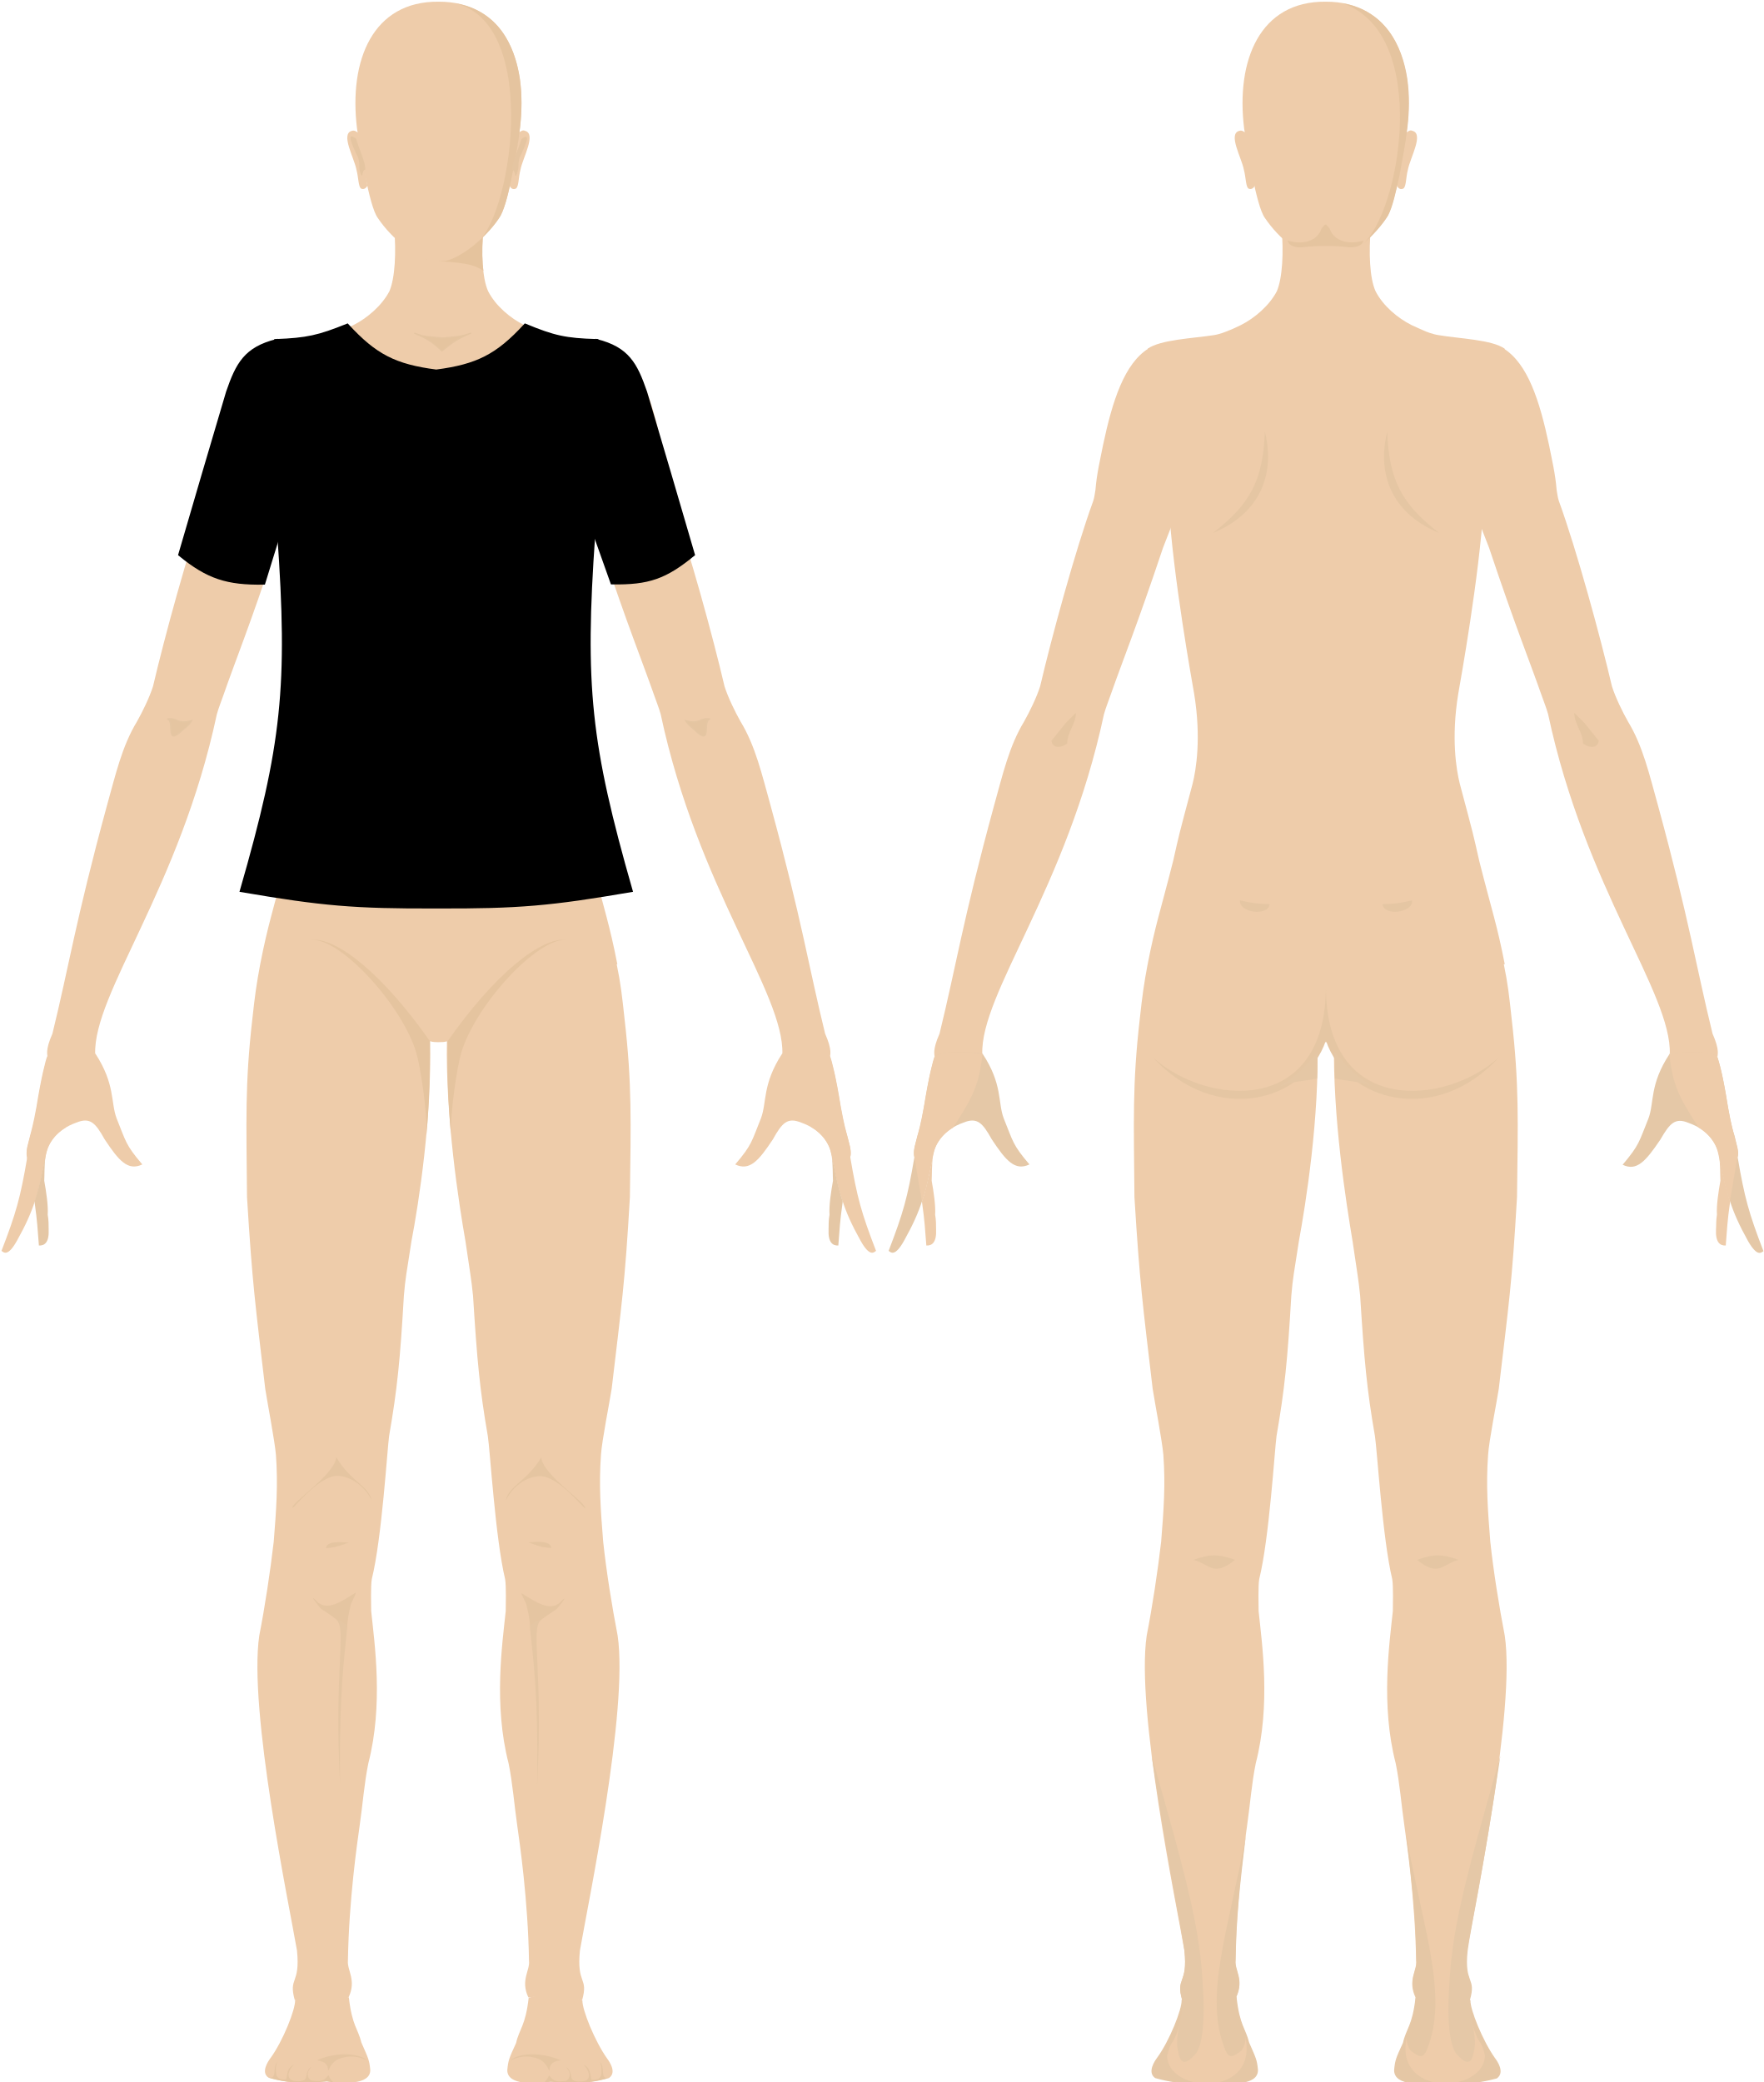
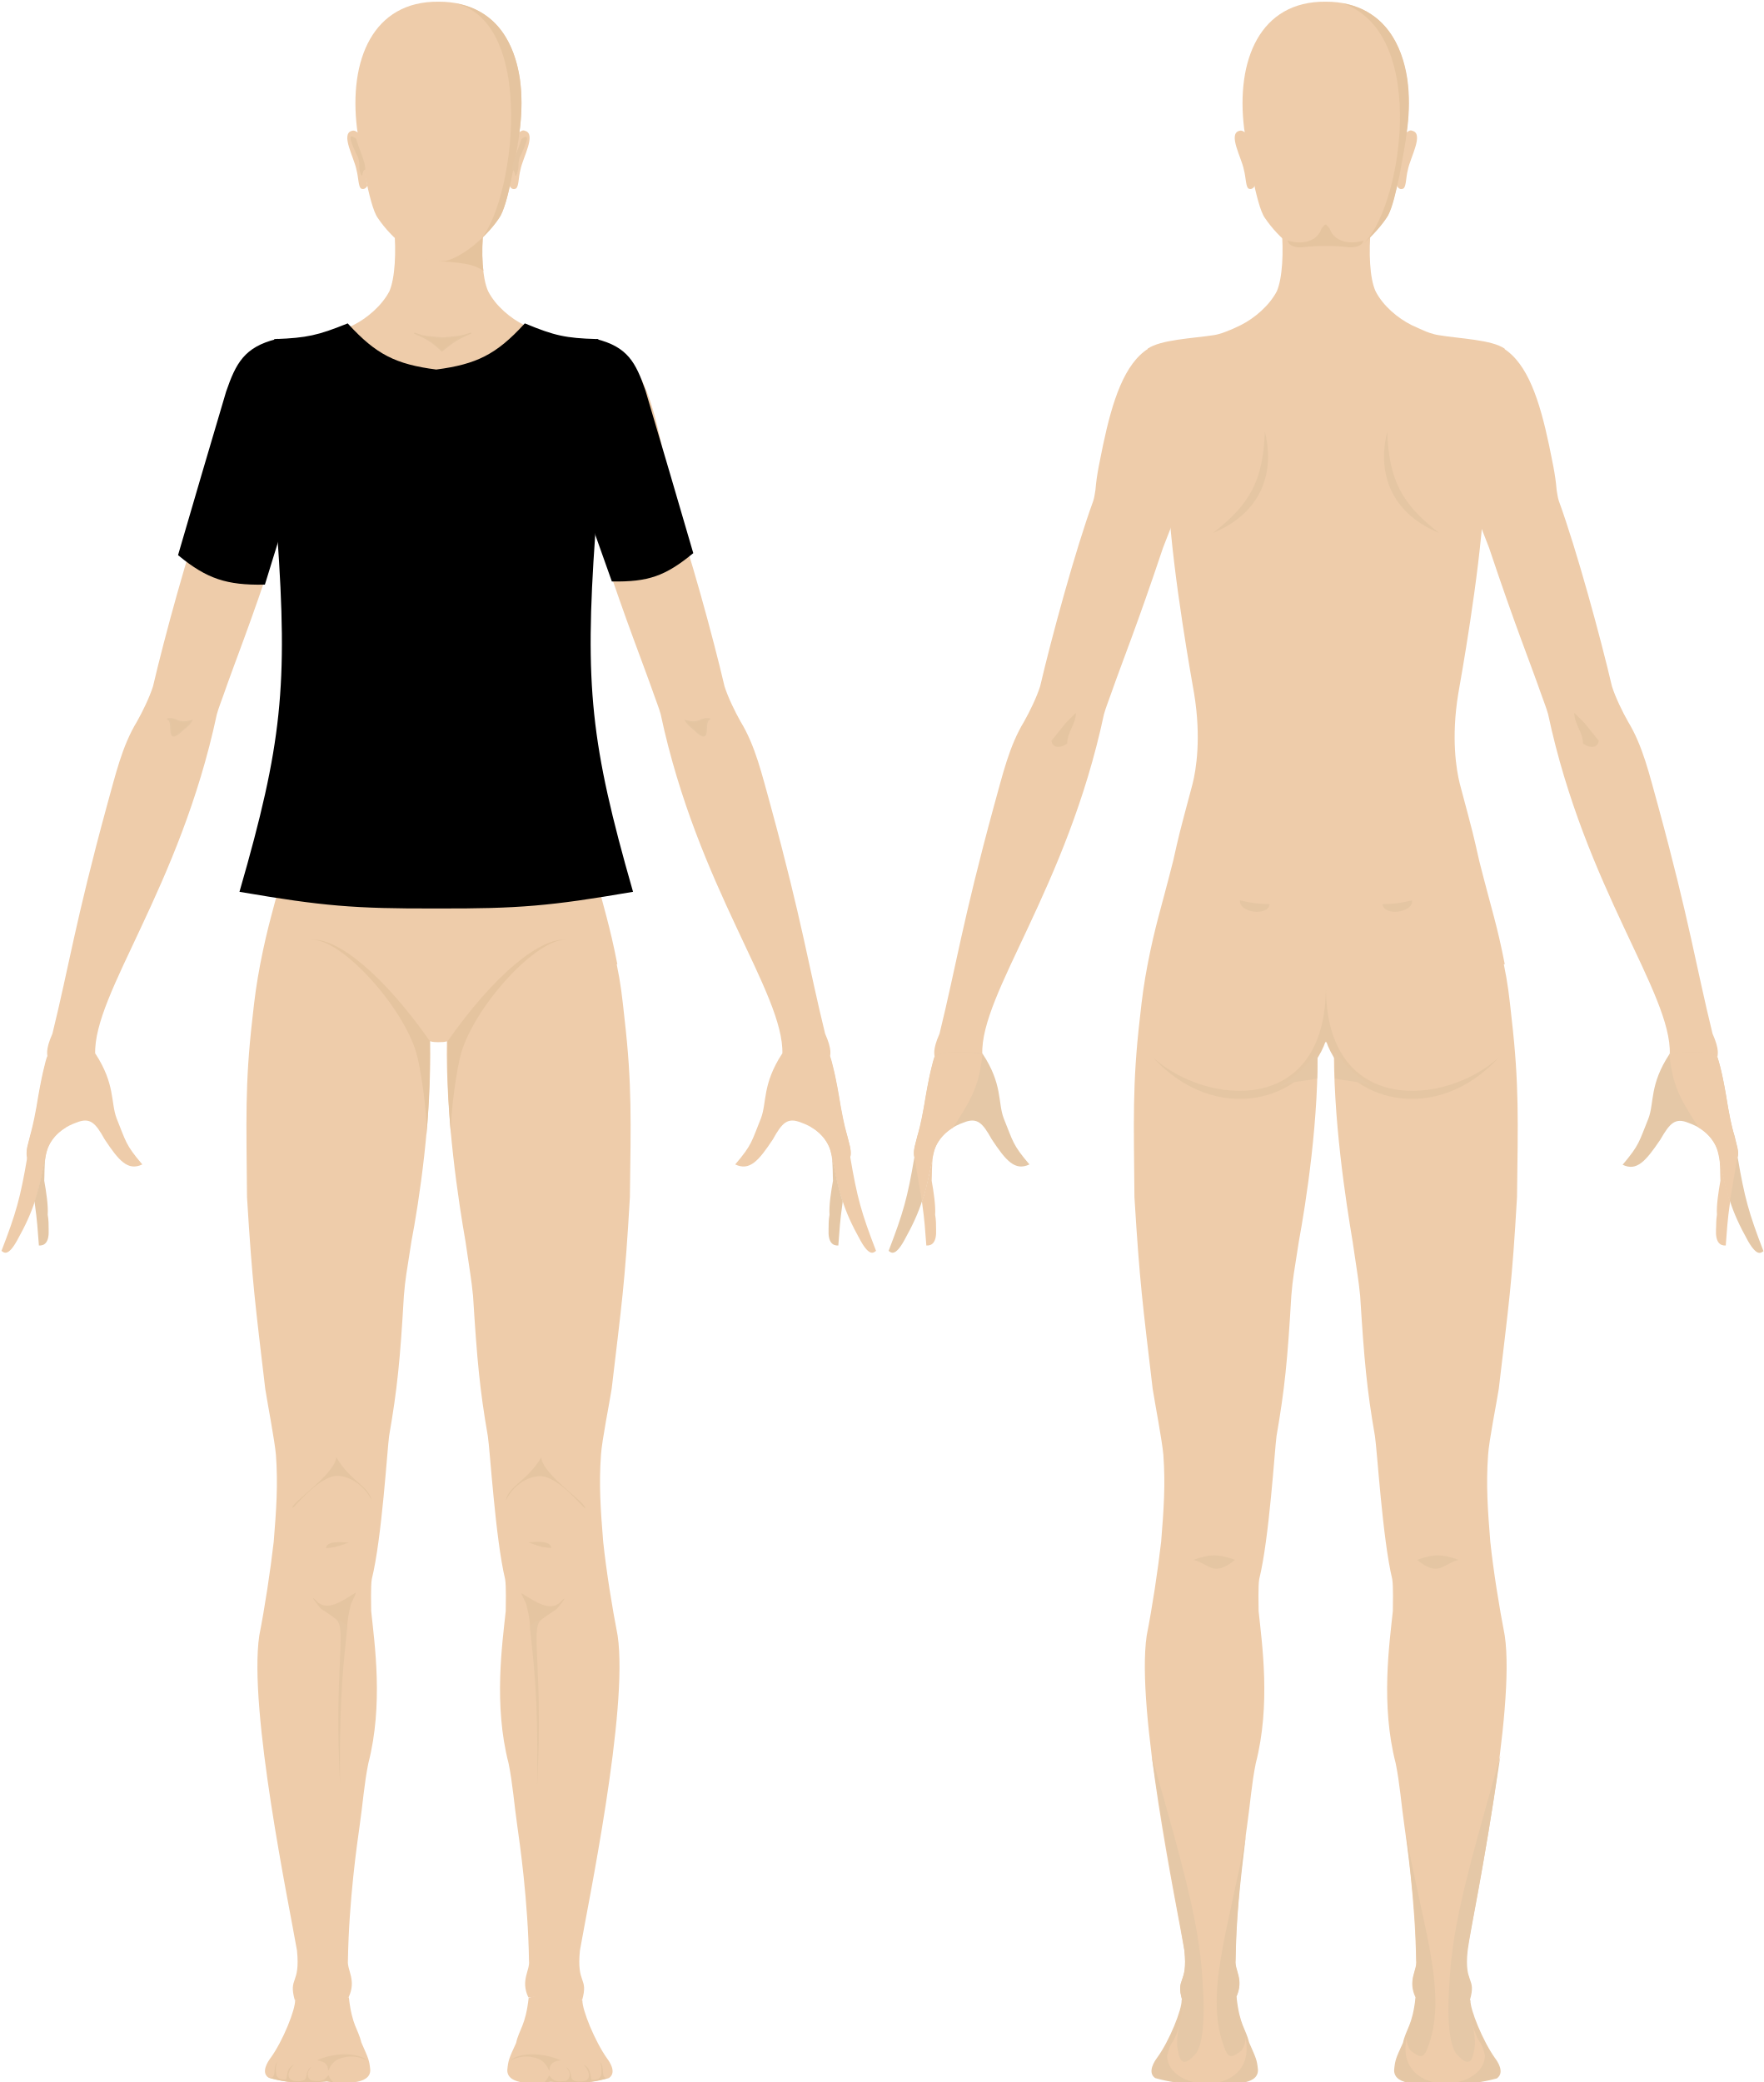
<svg xmlns="http://www.w3.org/2000/svg" version="1.1" x="0px" y="0px" viewBox="0 0 561.1 662.354" xml:space="preserve" id="svg1344" width="561.1" height="662.354">
  <defs id="defs1348">
	
	
	
	

		
		
		
		
	
		
		
		
		
	</defs>
  <style type="text/css" id="style1133">
	.st0{fill:#EECCAA;}
	.st1{fill:#E5C7A5;}
	.st2{fill:#E5C5A1;stroke:#E5C6A3;stroke-width:0.378;}
	.st3{fill:#E5C49F;stroke:#E5C5A1;stroke-width:0.378;}
	.st4{fill:#E5C39D;}
	.st5{fill:#E5C49F;stroke:#E5C5A1;stroke-width:0.378;stroke-opacity:0;}
	.st6{fill:#E5C49F;fill-opacity:0.51;stroke:#E5C5A1;stroke-width:0.378;stroke-opacity:0;}
	.st7{fill:#E5C39D;stroke:#E5C5A1;stroke-width:0.378;stroke-opacity:0;}
	.st8{fill:#EECCAA;stroke:#CC9933;stroke-width:0.378;stroke-opacity:0;}
	.st9{fill:#E5C49F;}
	.st10{fill:#E5C5A1;}
	.st11{fill:#E5C6A3;}
	.st12{fill:#E5C7A5;stroke:#E5C7A5;stroke-width:0.378;}
	.st13{fill:#E5C8A7;}
	.st14{stroke:#000000;stroke-width:0.945;}
</style>
  <g id="maneco" style="display:inline">
    <g id="maneco-frente" transform="translate(8.6)">
      <g id="g1159" transform="translate(-24.82288,0.6424)">
        <path class="st0" d="m 212.2,110.2 c -7.8,21.7 -14.5,37.7 -8.5,50 l 0.2,3.9 3.7,9.5 c 8.5,25.4 12.7,35.5 16.7,46.9 0.6,1.8 1.5,3.9 2.1,6.1 11.8,55.4 39.3,88.7 38.7,108.1 l 15.2,0.8 c -0.1,-0.5 0.8,-1.9 -1.6,-7.3 -5.3,-21.6 -7.3,-35.7 -17.3,-72.4 -2.8,-10 -4.8,-19 -9.6,-26.9 -1.7,-3 -4,-7.7 -5.1,-11.2 -3.6,-15.4 -11.2,-43.4 -16.9,-59 -0.4,-1.2 -0.5,-2.5 -0.7,-3.5 -0.4,-5.1 -1.5,-9.6 -2.4,-14.2 -3,-14.2 -6.8,-26 -14.5,-30.8 z" id="path1135" />
        <path class="st0" d="m 99.3,110.2 c 7.8,21.7 14.5,37.7 8.5,50 l -0.2,3.9 -3.7,9.5 C 95.5,199 91.3,209 87.3,220.5 c -0.6,1.8 -1.5,3.9 -2.1,6.1 C 73.4,282 45.9,315.3 46.5,334.7 l -15.2,0.8 c 0.1,-0.5 -0.8,-1.9 1.6,-7.3 5.3,-21.6 7.3,-35.7 17.3,-72.4 2.8,-10 4.8,-19 9.6,-26.9 1.7,-3 4,-7.7 5.1,-11.2 3.6,-15.4 11.2,-43.4 16.9,-59 0.4,-1.2 0.5,-2.5 0.7,-3.5 0.4,-5.1 1.5,-9.6 2.4,-14.2 2.9,-14.2 6.7,-26 14.4,-30.8 z" id="path1137" />
        <g id="g1145">
          <path class="st0" d="m 31.4,335.5 c -2.7,8.1 -3.3,18.6 -5.5,25.1 -0.8,3.2 -1.5,4.9 -1,6.9 -2.2,12.9 -3.5,17.6 -8.2,29.8 0.7,0.5 2,2 4.9,-3.2 5.7,-10.2 6.8,-15.2 9.3,-27.7 0.7,-3.2 3.1,-7.6 9.6,-9.9 4.4,-1.8 6.1,0.1 9,5.3 4.5,6.8 7.4,10.2 12,8 -5.4,-6.3 -5.2,-7.3 -8.2,-14.7 -1.9,-5.1 -0.4,-10.8 -6.7,-20.5 -2.1,-0.4 -13,-1.3 -15.2,0.9 z" id="path1139" />
          <path class="st0" d="m 46.5,334.7 c -1.2,9.8 -2.9,13.4 -9.4,23.4 -3.7,2.2 -5.2,5.2 -5.7,6.5 -0.2,0.5 -0.5,1.5 -0.7,2.6 -1.2,5.8 -2,10.3 -3.5,14.4 l -2.4,-14.1 c -0.3,-1.3 0,-2.5 0.1,-3.3 1.6,-6.3 1.8,-6.7 2.9,-12.6 1.5,-9.4 2.9,-14.8 3.4,-16.1 2.5,-2.3 14,-1.2 15.3,-0.8 z" id="path1141" />
          <path class="st1" d="m 27.2,381.6 c 1,7.2 0.9,8.1 1.4,14 1.8,0.1 3.3,-1 3.1,-5.1 0,-1.4 0,-3.1 -0.3,-4.7 0.2,-3 -0.5,-7.4 -1.1,-10.8 0.1,-1.8 0,-4.9 0.4,-7.9 -0.7,3.4 -1.8,9.4 -3.5,14.5 z" id="path1143" />
        </g>
        <g id="g1153">
          <path class="st0" d="m 280.2,335.5 c 2.7,8.1 3.3,18.6 5.5,25.1 0.8,3.2 1.5,4.9 1,6.9 2.2,12.9 3.5,17.6 8.2,29.8 -0.7,0.5 -2,2 -4.9,-3.2 -5.7,-10.2 -6.8,-15.2 -9.3,-27.7 -0.7,-3.2 -3.1,-7.6 -9.6,-9.9 -4.4,-1.8 -6.1,0.1 -9,5.3 -4.5,6.8 -7.4,10.2 -12,8 5.4,-6.3 5.2,-7.3 8.2,-14.7 1.9,-5.1 0.4,-10.8 6.7,-20.5 2.1,-0.4 12.9,-1.3 15.2,0.9 z" id="path1147" />
          <path class="st0" d="m 265,334.6 c 1.2,9.8 2.9,13.4 9.4,23.4 3.7,2.2 5.2,5.2 5.7,6.5 0.2,0.5 0.5,1.5 0.7,2.6 1.2,5.8 2,10.3 3.5,14.4 l 2.4,-14.1 c 0.3,-1.3 0,-2.5 -0.1,-3.3 -1.6,-6.3 -1.8,-6.7 -2.9,-12.6 -1.5,-9.4 -2.9,-14.8 -3.4,-16.1 -2.5,-2.2 -13.9,-1.1 -15.3,-0.8 z" id="path1149" />
          <path class="st1" d="m 284.3,381.6 c -1,7.2 -0.9,8.1 -1.4,14 -1.8,0.1 -3.3,-1 -3.1,-5.1 0,-1.4 0,-3.1 0.3,-4.7 -0.2,-3 0.5,-7.4 1.1,-10.8 -0.1,-1.8 0,-4.9 -0.4,-7.9 0.8,3.4 1.8,9.4 3.5,14.5 z" id="path1151" />
        </g>
        <path class="st2" d="m 77.2,228.6 c -4.8,1.4 -4.4,-1.1 -7.8,-0.5 2.6,0.5 -0.9,9 4.8,3.6 1.2,-1.1 1.8,-1.2 3,-3.1 z" id="path1155" />
        <path class="st2" d="m 234.3,228.6 c 4.8,1.4 4.4,-1.1 7.8,-0.5 -2.6,0.5 0.9,9 -4.8,3.6 -1.1,-1.1 -1.7,-1.2 -3,-3.1 z" id="path1157" />
      </g>
      <g id="g1187" transform="translate(-24.82288,0.6424)">
        <path class="st0" d="m 155.8,330.9 c 1,0 1.7,0 2.8,-0.3 16.6,-17.5 36.5,-22 54,-24.5 -2.5,-12.8 -4,-16.6 -8.1,-32.8 -2.1,-9.2 -1.4,-6.6 -6.2,-24.6 -1.1,-4.4 -2.8,-14.5 -0.5,-28.6 0.7,-4.1 6.7,-37.1 8.1,-60.2 -5,-17.2 0.3,-19.9 6.7,-49.6 -4.1,-2.9 -14.4,-3.2 -20.9,-4.3 -2.1,-0.3 -4.3,-1.2 -4.9,-1.5 -0.9,-0.4 -2.1,-0.9 -3.8,-1.7 -4.4,-2.2 -9.1,-6.1 -11.5,-10.8 -1.9,-4.2 -2.2,-12.4 -1.5,-20.1 -3.6,3.1 -12.4,7.4 -14.2,7.4 -1.8,0 -10.6,-4.3 -14.2,-7.4 0.7,7.6 0.3,15.9 -1.5,20.1 -2.4,4.6 -7.1,8.6 -11.5,10.8 -1.7,0.8 -2.9,1.4 -3.8,1.7 -0.7,0.3 -2.8,1.2 -4.9,1.5 -6.5,1 -16.8,1.4 -20.9,4.3 6.4,29.7 11.7,32.4 6.7,49.6 1.4,23.1 7.4,56.1 8.1,60.2 2.3,14.1 0.6,24.2 -0.5,28.6 -4.8,18 -4.1,15.4 -6.2,24.6 -4.1,16.2 -5.6,20 -8.1,32.8 17.5,2.5 37.4,6.9 54,24.5 1,0.3 1.7,0.3 2.8,0.3 z" id="path1161" />
        <path class="st3" d="m 156.8,111 c 3.7,-3 5.2,-4 9.3,-5.7 -3.5,1.3 -4.7,1.1 -9,1.6 -4.4,-0.5 -5.6,-0.2 -9.1,-1.6 4.1,1.8 5.6,2.7 8.8,5.7 z" id="path1163" />
        <path class="st4" d="m 154.1,167.5 c -2.7,23.3 -19.6,25.6 -28.2,24.4 -13.6,-2.2 -19,-12.4 -19.9,-26.8 0.6,7.1 2.1,18.2 2.2,18.9 9.7,16.8 43.6,16.6 45.9,-16.5 z" id="path1165" />
        <path class="st5" d="m 106.4,169.4 c -0.2,-7.5 1.9,-11.1 5,-17.4 -1.3,-1.1 -1.7,-1.8 -2,-3.4 -2.1,7.6 -2.9,8.6 -3.4,16.5 z" id="path1167" />
        <path class="st2" d="m 157.7,248.3 c 0,1.3 -0.6,2.6 -2,2.6 -1.4,-0.3 -1.8,-1.7 -1.9,-2.8 0.3,-1.4 0.9,-2 1.9,-2.1 1.4,0.2 1.9,1.1 2,2.3 z" id="path1169" />
        <path class="st4" d="m 203.4,184 c 0.1,-0.7 1.6,-11.8 2.2,-18.9 -0.9,14.4 -6.3,24.5 -19.9,26.8 -8.7,1.1 -25.5,-1.2 -28.2,-24.4 2.3,33.1 36.2,33.3 45.9,16.5 z" id="path1171" />
        <path class="st5" d="m 205.5,165.1 c -0.5,-7.9 -1.2,-8.9 -3.4,-16.5 -0.3,1.6 -0.7,2.4 -2,3.4 3.1,6.3 5.2,9.9 5,17.4 z" id="path1173" />
        <path class="st6" d="m 123.2,163.3 c -3.1,0 -5.7,2.5 -5.7,5.7 0,3.2 2.4,5.7 5.7,5.7 3.3,0 5.7,-2.5 5.7,-5.7 0,-3.1 -2.6,-5.7 -5.7,-5.7 z" id="path1175" />
        <path class="st7" d="m 123,167.1 c -1,0 -1.8,0.8 -1.8,1.8 0,1 0.8,1.8 1.8,1.8 1,0 1.8,-0.8 1.8,-1.8 0.1,-1 -0.7,-1.8 -1.8,-1.8 z" id="path1177" />
        <path class="st6" d="m 187.9,163.3 c 3.1,0 5.7,2.5 5.7,5.7 0,3.2 -2.4,5.7 -5.7,5.7 -3.3,0 -5.7,-2.5 -5.7,-5.7 0,-3.1 2.5,-5.7 5.7,-5.7 z" id="path1179" />
        <path class="st7" d="m 188,167.1 c 1,0 1.8,0.8 1.8,1.8 0,1 -0.8,1.8 -1.8,1.8 -1,0 -1.8,-0.8 -1.8,-1.8 0,-1 0.8,-1.8 1.8,-1.8 z" id="path1181" />
        <path class="st3" d="m 129.7,219.4 c 2.6,5.2 4.5,7.4 5.4,14 0.6,4.9 -2.3,7.2 -2.5,15.4 0,8.9 0.4,13.4 2.3,22.6 -3.2,-10.1 -4.5,-18.7 -2.5,-35.2 0.5,-7.2 0,-9.6 -2.7,-16.8 z" id="path1183" />
        <path class="st3" d="m 181.8,219.4 c -2.6,5.2 -4.5,7.4 -5.4,14 -0.6,4.9 2.3,7.2 2.5,15.4 0,8.9 -0.4,13.4 -2.3,22.6 3.2,-10.1 4.5,-18.7 2.5,-35.2 -0.4,-7.2 0,-9.6 2.7,-16.8 z" id="path1185" />
      </g>
      <g id="g1203" transform="translate(-24.82288,0.6424)">
        <path class="st8" d="m 130.2,41.6 c -0.7,-0.4 -1.2,-0.9 -2.1,-0.6 -3.6,1 0.8,8.6 1.5,12.3 0.7,2.7 0.6,5.2 1.4,6 0.8,0.5 1.7,0 2.1,-0.9 z" id="path1189" />
        <path class="st4" d="m 149.8,80.7 20,-5.9 c -0.3,4.2 -0.2,8.2 0.2,10.7 -4.7,-3.2 -10.5,-2.3 -17.9,-3.7 z" id="path1191" />
        <path class="st8" d="m 178.3,58.4 c 0.4,1 1.3,1.4 2.1,0.9 0.9,-0.8 0.7,-3.3 1.4,-6 0.7,-3.7 5.1,-11.3 1.5,-12.3 -0.8,-0.4 -1.4,0.1 -2.1,0.6 z" id="path1193" />
        <path class="st0" d="m 155.8,82.4 c 2.2,0 2.8,-0.1 3.7,-0.5 4,-1.5 10.7,-6.1 15.5,-13.2 2.9,-3.8 5.7,-22.1 6.6,-28.4 2.7,-21.9 -5.1,-40.5 -25.9,-40.4 -20.8,-0.2 -28.6,18.5 -25.9,40.4 1,6.3 3.8,24.6 6.6,28.4 4.8,7.1 11.5,11.6 15.5,13.2 1.1,0.4 1.7,0.5 3.9,0.5 z" id="path1195" />
        <path class="st9" d="m 161,0.4 c 13.6,2.3 18.9,13 20.6,24 1.4,10.3 -0.3,19.7 -2.5,30.9 -1.1,5.4 -2.1,9.6 -3.6,12.6 -1.5,2.7 -5.2,6.8 -8.4,9.3 C 178.7,70.7 188.7,6.9 161,0.4 Z" id="path1197" />
        <path class="st10" d="m 129.5,43.5 c -3.9,-3.1 -0.2,4.1 0.2,5.1 1.1,1.7 0.7,3.7 0.9,4.7 0.2,1 0.3,1.4 0.6,1.8 0.5,0.7 0.1,-1.5 1.2,-1.8 0.2,-2.1 -1.8,-6.1 -2.9,-9.8 z" id="path1199" />
        <path class="st10" d="m 179.2,53.4 c 1,0.2 0.7,2.5 1.2,1.8 0.2,-0.4 0.4,-0.8 0.6,-1.8 0.3,-1 -0.1,-3 0.9,-4.7 0.4,-1 4.1,-8.1 0.2,-5.1 -1.1,3.6 -3.1,7.6 -2.9,9.8 z" id="path1201" />
      </g>
      <g id="g1245" transform="translate(-24.82288,0.6424)">
        <path class="st0" d="m 164.3,394.3 c 1.5,10.4 1.8,11.4 2.4,17.3 1.3,20.6 2.1,29.6 4.7,44.6 0.7,4.3 2.4,32.6 5.5,45.5 0.4,2.3 0.2,8.6 0.2,10.2 -1.1,10.5 -3.9,29.8 0.9,48.4 1.3,6.3 1.8,13.2 2.8,20.1 0.7,4.9 3.4,23.5 3.7,42.7 0.4,3.1 -2.8,6.2 -0.2,11.7 9.3,-0.9 14.9,0.4 17.1,0.9 2.1,-7.5 -1.8,-4.8 -0.7,-15.8 2.5,-14.5 15.5,-76.6 12,-100.2 -1.8,-9.3 -3.6,-20.5 -4.6,-29.9 -0.8,-10 -1.4,-18 -0.7,-27.6 0.3,-4.6 2.7,-16.5 3.4,-21 3.2,-27.2 4.2,-33.2 5.8,-61 0.3,-24.2 0.7,-35.8 -1.7,-56.7 -0.8,-7.4 -1.2,-11.1 -2.5,-17.4 -10.9,-3.2 -33.5,1.3 -54,24.1 -0.5,24.6 3.8,52.1 5.9,64.1 z" id="path1205" />
        <path class="st0" d="m 153,330.2 c -20.6,-22.8 -43.2,-27.4 -54,-24.1 -1.2,6.4 -1.7,10 -2.5,17.4 -2.4,20.9 -1.9,32.5 -1.7,56.7 1.7,27.7 2.6,33.8 5.8,61 0.7,4.5 3,16.4 3.4,21 0.7,9.6 0.1,17.6 -0.7,27.6 -1.1,9.5 -2.8,20.7 -4.6,29.9 -3.5,23.6 9.5,85.7 12,100.2 1.1,11 -2.8,8.3 -0.7,15.8 2.2,-0.6 7.9,-1.8 17.1,-0.9 2.6,-5.5 -0.5,-8.6 -0.2,-11.7 0.3,-19.2 3,-37.8 3.7,-42.7 1,-6.9 1.5,-13.8 2.8,-20.1 4.8,-18.6 2,-37.9 0.9,-48.4 0,-1.6 -0.2,-7.9 0.2,-10.2 3.2,-12.9 4.9,-41.2 5.5,-45.5 2.6,-15 3.5,-24 4.7,-44.6 0.5,-5.9 0.8,-6.9 2.4,-17.3 2.3,-12 6.6,-39.5 5.9,-64.1 z" id="path1207" />
        <path class="st10" d="m 187.4,469 c 5.9,-0.7 13.9,9.6 14.9,10.2 0.9,-1.5 -13.5,-10.6 -13.9,-16.2 -4.6,7.7 -10.3,8.9 -11.3,13.8 1.9,-4.1 5.9,-7.4 10.3,-7.8 z" id="path1209" />
        <path class="st10" d="m 184.3,490 c 3.1,-0.2 7,-0.5 7.3,1.8 -2.6,-0.1 -4,-0.5 -7.3,-1.8 z" id="path1211" />
        <path class="st10" d="m 183.8,510.5 c 0.8,2.9 1,4.9 1.1,7.6 1.8,-2.2 3.8,-3.9 8.2,-6.7 1.1,-1 4.8,-5.9 1,-2 -3.2,2.4 -7,-0.1 -12,-3.2 0,0.7 1.8,3.5 1.7,4.3 z" id="path1213" />
        <path class="st11" d="m 188.2,514.8 c -3.2,3.1 0.8,15.4 -1.1,52.3 0.5,-34.6 -2.2,-45.1 -2.2,-50.2 -0.1,-0.9 3.1,-2.4 3.3,-2.1 z" id="path1215" />
        <path class="st10" d="m 134.5,476.7 c -1.1,-4.8 -6.8,-6 -11.3,-13.8 -0.4,5.6 -14.8,14.8 -13.9,16.2 1,-0.6 9,-10.9 14.9,-10.2 4.4,0.5 8.4,3.8 10.3,7.8 z" id="path1217" />
        <path class="st10" d="m 119.9,491.9 c 0.3,-2.3 4.2,-2 7.3,-1.8 -3.3,1.2 -4.7,1.6 -7.3,1.8 z" id="path1219" />
        <path class="st10" d="m 129.4,506 c -5,3.2 -8.8,5.6 -12,3.2 -3.7,-3.9 0,1 1,2 4.4,2.8 6.4,4.5 8.2,6.7 0.1,-2.7 0.4,-4.6 1.1,-7.6 -0.1,-0.6 1.7,-3.4 1.7,-4.3 z" id="path1221" />
        <path class="st11" d="m 126.6,516.8 c 0,5.2 -2.6,15.6 -2.2,50.2 -1.9,-36.9 2.1,-49.2 -1.1,-52.3 0.2,-0.2 3.4,1.3 3.3,2.1 z" id="path1223" />
        <path class="st9" d="m 153,330.6 c -14.6,-20.8 -29.3,-33.1 -38,-32.3 9.5,-0.7 29,20.7 33.6,35.8 1.3,4.2 3.6,19 3.3,26.3 0.9,-11 1.1,-19.8 1.1,-29.8 z" id="path1225" />
        <path class="st9" d="m 158.6,330.6 c 14.6,-20.8 29.3,-33.1 38,-32.3 -9.5,-0.7 -29,20.7 -33.6,35.8 -1.3,4.2 -3.6,19 -3.3,26.3 -1,-11 -1.2,-19.8 -1.1,-29.8 z" id="path1227" />
        <g id="g1235">
          <path class="st0" d="m 127.2,634.8 c 1,9 2.9,9.9 4,14.4 2.2,5 2.5,5.5 2.8,8.6 0.2,5 -9,4.4 -13.7,3.7 -4.9,0.2 -9.3,1.4 -18.7,-1.2 -2.5,-1.7 0,-5.3 0.6,-6.1 4.1,-5.6 8,-15.6 7.9,-18.5 3.1,-1.8 11.8,-2.3 17.1,-0.9 z" id="path1229" />
          <path class="st10" d="m 133.1,654.9 c -2.7,-1.4 -5.8,-1.8 -9.2,-0.5 -1.7,0.8 -2.6,2.2 -3.3,3.8 0,-2 -0.9,-3 -3.6,-3.4 5.6,-2.5 13,-2.6 16.1,0.1 z" id="path1231" />
          <path class="st10" d="m 122.3,661.8 c -0.7,-0.1 -1.8,-0.2 -2.1,-0.3 -10.7,1.2 -15.8,-0.4 -18.7,-1.2 3.2,0.6 1.2,-3.2 3,-5.1 -0.7,1.4 -0.6,3.1 -0.4,4 0.2,1.3 1.3,1.8 3.1,1.7 0.5,-1.4 0.1,-3.6 2.6,-4.8 -1.4,1.2 -2.9,4.2 -0.6,5.1 0.8,0.3 3.1,0.5 4,-0.3 0.8,-0.6 0.2,-2.8 2.1,-4.1 -1.1,1.4 -1.3,2.1 -1.1,3 0,0.6 0.8,1.5 1.5,1.5 2.1,0.2 3.4,0.4 5,-1.8 0.4,0.9 0.8,1.6 1.6,2.3 z" id="path1233" />
        </g>
        <g id="g1243">
          <path class="st0" d="m 201.5,635.8 c -0.1,2.9 3.9,12.9 7.9,18.5 0.6,0.8 3.1,4.3 0.6,6.1 -9.4,2.5 -13.8,1.4 -18.7,1.2 -4.6,0.7 -13.8,1.3 -13.7,-3.7 0.3,-3.1 0.5,-3.6 2.8,-8.6 1,-4.5 3,-5.4 4,-14.4 5.2,-1.5 14,-1 17.1,0.9 z" id="path1237" />
          <path class="st10" d="m 194.6,654.8 c -2.7,0.3 -3.6,1.4 -3.6,3.4 -0.8,-1.7 -1.7,-3 -3.3,-3.8 -3.3,-1.3 -6.5,-0.9 -9.2,0.5 3,-2.7 10.4,-2.6 16.1,-0.1 z" id="path1239" />
          <path class="st10" d="m 190.9,659.6 c 1.6,2.2 2.9,2 5,1.8 0.7,0 1.4,-0.9 1.5,-1.5 0.2,-0.9 0,-1.6 -1.1,-3 1.9,1.3 1.3,3.5 2.1,4.1 0.9,0.8 3.2,0.6 4,0.3 2.3,-0.9 0.8,-3.9 -0.6,-5.1 2.5,1.1 2.1,3.3 2.6,4.8 1.8,0.1 2.9,-0.4 3.1,-1.7 0.1,-1 0.2,-2.7 -0.4,-4 1.8,1.9 -0.3,5.7 3,5.1 -3,0.8 -8,2.4 -18.7,1.2 -0.2,0 -1.3,0.2 -2.1,0.3 0.8,-0.8 1.2,-1.5 1.6,-2.3 z" id="path1241" />
        </g>
      </g>
    </g>
    <g id="maneco-costa" transform="translate(8)">
      <g id="g1259" transform="translate(-24.82288,0.6424)">
        <path class="st0" d="m 438.7,330.9 c 1,0 1.7,0 2.8,-0.3 16.6,-17.5 36.5,-22 54,-24.5 -2.5,-12.8 -4,-16.6 -8.1,-32.8 -2.1,-9.2 -1.4,-6.6 -6.2,-24.6 -1.1,-4.4 -2.8,-14.5 -0.5,-28.6 0.7,-4.1 6.7,-37.1 8.1,-60.2 -5,-17.2 0.3,-19.9 6.7,-49.6 -4.1,-2.9 -14.4,-3.2 -20.9,-4.3 -2.1,-0.3 -4.3,-1.2 -4.9,-1.5 -0.9,-0.4 -2.1,-0.9 -3.8,-1.7 -4.4,-2.2 -9.1,-6.1 -11.5,-10.8 -1.9,-4.2 -2.2,-12.4 -1.5,-20.1 -3.6,3.1 -12.4,7.4 -14.2,7.4 -1.8,0 -10.6,-4.3 -14.2,-7.4 0.7,7.6 0.3,15.9 -1.5,20.1 -2.4,4.6 -7.1,8.6 -11.5,10.8 -1.7,0.8 -2.9,1.4 -3.8,1.7 -0.7,0.3 -2.8,1.2 -4.9,1.5 -6.5,1 -16.8,1.4 -20.9,4.3 6.4,29.7 11.7,32.4 6.7,49.6 1.4,23.1 7.4,56.1 8.1,60.2 2.3,14.1 0.6,24.2 -0.5,28.6 -4.8,18 -4.1,15.4 -6.2,24.6 -4.1,16.2 -5.6,20 -8.1,32.8 17.5,2.5 37.4,6.9 54,24.5 1,0.3 1.7,0.3 2.8,0.3 z" id="path1249" />
        <path class="st11" d="m 419.2,136.7 c -0.6,15.3 -4.5,22.9 -16.5,32.2 13.9,-5.7 20.1,-17.5 16.5,-32.2 z" id="path1251" />
        <path class="st11" d="m 458.1,136.7 c 0.6,15.3 4.5,22.9 16.5,32.2 -13.9,-5.7 -20.1,-17.5 -16.5,-32.2 z" id="path1253" />
        <path class="st11" d="m 411.3,285.8 c 4,0.9 5.4,1.1 9.4,1.2 -0.5,4 -9.9,2.7 -9.4,-1.2 z" id="path1255" />
        <path class="st11" d="m 466,285.8 c -4,0.9 -5.4,1.1 -9.4,1.2 0.5,4 9.9,2.7 9.4,-1.2 z" id="path1257" />
      </g>
      <g id="g1295" transform="translate(-24.82288,0.6424)">
        <g id="g1265">
          <path class="st12" d="m 410,634.8 c 1,9 2.9,9.9 4,14.4 2.2,5 2.5,5.5 2.8,8.6 0.2,5 -9,4.4 -13.7,3.7 -4.9,0.2 -9.3,1.4 -18.7,-1.2 -2.5,-1.7 0,-5.3 0.6,-6.1 4.1,-5.6 8,-15.6 7.9,-18.5 3.2,-1.8 11.9,-2.3 17.1,-0.9 z" id="path1261" />
          <path class="st0" d="m 410,629.2 c -2.6,5 2.3,14.1 2.8,17.5 5.1,20.1 -24.6,18.9 -24.7,6.6 1.4,-6 1.7,-1.7 4.6,-11.8 0.7,-3.9 0.3,-11.8 0.7,-13.8 4.2,-2.4 12.9,-0.3 16.6,1.5 z" id="path1263" />
        </g>
        <g id="g1271">
          <path class="st12" d="m 484.4,635.8 c -0.1,2.9 3.9,12.9 7.9,18.5 0.6,0.8 3.1,4.3 0.6,6.1 -9.4,2.5 -13.8,1.4 -18.7,1.2 -4.6,0.7 -13.8,1.3 -13.7,-3.7 0.3,-3.1 0.5,-3.6 2.8,-8.6 1,-4.5 3,-5.4 4,-14.4 5.2,-1.5 13.9,-1 17.1,0.9 z" id="path1267" />
          <path class="st0" d="m 483.9,627.6 c 0.5,2 0,9.9 0.7,13.8 2.9,10.1 3.2,5.8 4.6,11.8 -0.1,12.3 -29.8,13.6 -24.7,-6.6 0.5,-3.4 5.3,-12.5 2.8,-17.5 3.7,-1.7 12.4,-3.8 16.6,-1.5 z" id="path1269" />
        </g>
        <path class="st0" d="m 435.9,330.2 c -20.6,-22.8 -43.2,-27.4 -54,-24.1 -1.2,6.4 -1.7,10 -2.5,17.4 -2.4,20.9 -1.9,32.5 -1.7,56.7 1.7,27.7 2.6,33.8 5.8,61 0.7,4.5 3,16.4 3.4,21 0.7,9.6 0.1,17.6 -0.7,27.6 -1.1,9.5 -2.8,20.7 -4.6,29.9 -3.5,23.6 9.5,85.7 12,100.2 1.1,11 -2.8,8.3 -0.7,15.8 2.2,-0.6 7.9,-1.8 17.1,-0.9 2.6,-5.5 -0.5,-8.6 -0.2,-11.7 0.3,-19.2 3,-37.8 3.7,-42.7 1,-6.9 1.5,-13.8 2.8,-20.1 4.8,-18.6 2,-37.9 0.9,-48.4 0,-1.6 -0.2,-7.9 0.2,-10.2 3.2,-12.9 4.9,-41.2 5.5,-45.5 2.6,-15 3.5,-24 4.7,-44.6 0.5,-5.9 0.8,-6.9 2.4,-17.3 2.2,-12 6.6,-39.5 5.9,-64.1 z" id="path1273" />
        <path class="st0" d="m 447.1,394.3 c 1.5,10.4 1.8,11.4 2.4,17.3 1.3,20.6 2.1,29.6 4.7,44.6 0.7,4.3 2.4,32.6 5.5,45.5 0.4,2.3 0.2,8.6 0.2,10.2 -1.1,10.5 -3.9,29.8 0.9,48.4 1.3,6.3 1.8,13.2 2.8,20.1 0.7,4.9 3.4,23.5 3.7,42.7 0.4,3.1 -2.8,6.2 -0.2,11.7 9.3,-0.9 14.9,0.4 17.1,0.9 2.1,-7.5 -1.8,-4.8 -0.7,-15.8 2.5,-14.5 15.5,-76.6 12,-100.2 -1.8,-9.3 -3.6,-20.5 -4.6,-29.9 -0.8,-10 -1.4,-18 -0.7,-27.6 0.3,-4.6 2.7,-16.5 3.4,-21 3.2,-27.2 4.2,-33.2 5.8,-61 0.3,-24.2 0.7,-35.8 -1.7,-56.7 -0.8,-7.4 -1.2,-11.1 -2.5,-17.4 -10.9,-3.2 -33.5,1.3 -54,24.1 -0.5,24.6 3.9,52.1 5.9,64.1 z" id="path1275" />
        <path class="st13" d="m 383.2,558 c 5.6,37.9 9.6,55.5 10.4,61.9 1.2,10.9 -2.9,8.3 -0.7,15.8 0.3,5.8 -2.7,11.6 -1.2,16.6 0.7,4.4 2.9,3.5 5.6,0.3 2,-2.7 2.9,-10.4 2.2,-20.8 -0.9,-18.1 -4.2,-31.5 -16.3,-73.8 z" id="path1277" />
        <path class="st13" d="m 494.1,558 c -5.6,37.9 -9.6,55.5 -10.4,61.9 -1.2,10.9 2.9,8.3 0.7,15.8 -0.3,5.8 2.7,11.6 1.2,16.6 -0.7,4.4 -2.9,3.5 -5.6,0.3 -2,-2.7 -2.9,-10.4 -2.2,-20.8 0.9,-18.1 4.2,-31.5 16.3,-73.8 z" id="path1279" />
        <path class="st11" d="m 409.7,495.6 c -5.2,-1.9 -8,-1.9 -13.2,0 5.2,1.4 6.3,5.6 13.2,0 z" id="path1281" />
        <path class="st11" d="m 467.6,495.6 c 5.2,-1.9 8,-1.9 13.2,0 -5.2,1.4 -6.3,5.6 -13.2,0 z" id="path1283" />
        <path class="st11" d="m 438.6,330.4 c 6.6,19.4 34.9,27.3 55.1,5.3 -16.7,15.3 -55,19.1 -55.1,-22.3 -0.1,41.4 -38.3,37.6 -55.1,22.3 20.2,22 48.5,14.1 55.1,-5.3 z" id="path1285" />
        <path class="st1" d="m 436.1,333.9 c -0.4,2.6 -0.1,5.8 -0.3,8.6 -4.7,0.9 -7.5,0.8 -12,2.5 5.3,-3.1 8.4,-6.5 12.3,-11.1 z" id="path1287" />
        <path class="st1" d="m 441.2,333.9 c 0.4,2.6 0.1,5.8 0.3,8.6 4.7,0.9 7.5,0.8 12,2.5 -5.3,-3.1 -8.4,-6.5 -12.3,-11.1 z" id="path1289" />
        <path class="st1" d="m 464.1,582.9 c 5.3,29.7 13.7,51.5 6.6,68.6 -1.3,3.1 -2.6,2 -4.8,0.5 -0.9,-0.5 -1.8,-3.3 -1.6,-4.2 -0.4,-3.1 2.5,-4.6 2.9,-13.1 -2.6,-5.8 0.6,-8.4 0.2,-11.8 -0.2,-12.8 -1.1,-22.2 -3.3,-40 z" id="path1291" />
        <path class="st1" d="m 413.2,582.9 c -5.3,29.7 -13.7,51.5 -6.6,68.6 1.3,3.1 2.6,2 4.8,0.5 0.9,-0.5 1.8,-3.3 1.6,-4.2 0.4,-3.1 -2.5,-4.6 -2.9,-13.1 2.6,-5.8 -0.6,-8.4 -0.2,-11.8 0.2,-12.8 1.1,-22.2 3.3,-40 z" id="path1293" />
      </g>
      <g id="g1321" transform="translate(-24.82288,0.6424)">
        <path class="st0" d="m 495.1,110.2 c -7.8,21.7 -14.5,37.7 -8.5,50 l 0.2,3.9 3.7,9.5 c 8.5,25.4 12.7,35.5 16.7,46.9 0.6,1.8 1.5,3.9 2.1,6.1 11.8,55.4 39.3,88.7 38.7,108.1 l 15.2,0.8 c -0.1,-0.5 0.8,-1.9 -1.6,-7.3 -5.3,-21.6 -7.3,-35.7 -17.3,-72.4 -2.8,-10 -4.8,-19 -9.6,-26.9 -1.7,-3 -4,-7.7 -5.1,-11.2 -3.6,-15.4 -11.2,-43.4 -16.9,-59 -0.4,-1.2 -0.5,-2.5 -0.7,-3.5 -0.4,-5.1 -1.5,-9.6 -2.4,-14.2 -3,-14.2 -6.8,-26 -14.5,-30.8 z" id="path1297" />
        <path class="st0" d="m 382.2,110.2 c 7.8,21.7 14.5,37.7 8.5,50 l -0.2,3.9 -3.7,9.5 c -8.5,25.4 -12.7,35.5 -16.7,46.9 -0.6,1.8 -1.5,3.9 -2.1,6.1 -11.8,55.4 -39.3,88.7 -38.7,108.1 l -15.2,0.8 c 0.1,-0.5 -0.8,-1.9 1.6,-7.3 5.3,-21.6 7.3,-35.7 17.3,-72.4 2.8,-10 4.8,-19 9.6,-26.9 1.7,-3 4,-7.7 5.1,-11.2 3.6,-15.4 11.2,-43.4 16.9,-59 0.4,-1.2 0.5,-2.5 0.7,-3.5 0.4,-5.1 1.5,-9.6 2.4,-14.2 3,-14.2 6.8,-26 14.5,-30.8 z" id="path1299" />
        <g id="g1307">
          <path class="st13" d="m 314.2,335.5 c -2.7,8.1 -3.3,18.6 -5.5,25.1 -0.8,3.2 -1.5,4.9 -1,6.9 -2.2,12.9 -3.5,17.6 -8.2,29.8 0.7,0.5 2,2 4.9,-3.2 5.7,-10.2 6.8,-15.2 9.3,-27.7 0.7,-3.2 3.1,-7.6 9.6,-9.9 4.4,-1.8 6.1,0.1 9,5.3 4.5,6.8 7.4,10.2 12,8 -5.4,-6.3 -5.2,-7.3 -8.2,-14.7 -1.9,-5.1 -0.3,-10.8 -6.7,-20.5 -2,-0.4 -12.9,-1.3 -15.2,0.9 z" id="path1301" />
          <path class="st0" d="m 329.4,334.7 c -1.2,9.8 -2.9,13.4 -9.4,23.4 -3.7,2.2 -5.2,5.2 -5.7,6.5 -0.2,0.5 -0.5,1.5 -0.7,2.6 -1.2,5.8 -2,10.3 -3.5,14.4 l -2.4,-14.1 c -0.3,-1.3 0,-2.5 0.1,-3.3 1.6,-6.3 1.8,-6.7 2.9,-12.6 1.5,-9.4 2.9,-14.8 3.4,-16.1 2.5,-2.3 14,-1.2 15.3,-0.8 z" id="path1303" />
          <path class="st0" d="m 310.1,381.6 c 1,7.2 0.9,8.1 1.4,14 1.8,0.1 3.3,-1 3.1,-5.1 0,-1.4 0,-3.1 -0.3,-4.7 0.2,-3 -0.5,-7.4 -1.1,-10.8 0.1,-1.8 0,-4.9 0.4,-7.9 -0.7,3.4 -1.8,9.4 -3.5,14.5 z" id="path1305" />
        </g>
        <path class="st10" d="m 520.8,229.3 4.6,5.7 c -0.3,2.5 -3,2.4 -5,0.9 -0.1,-3.9 -2.7,-5.9 -2.8,-9.8 z" id="path1309" />
        <path class="st10" d="m 355.9,229.3 -4.6,5.7 c 0.3,2.5 3,2.4 5,0.9 0.1,-3.9 2.7,-5.9 2.8,-9.8 z" id="path1311" />
        <g id="g1319">
          <path class="st13" d="m 547.9,334.7 c -6.4,9.7 -4.8,15.5 -6.7,20.5 -3,7.4 -2.8,8.3 -8.2,14.7 4.5,2.2 7.4,-1.2 12,-8 3,-5.2 4.7,-7.1 9,-5.3 6.5,2.3 8.8,6.7 9.6,9.9 2.5,12.6 3.7,17.6 9.3,27.7 3,5.2 4.2,3.6 4.9,3.2 -4.7,-12.2 -6,-17 -8.2,-29.8 0.5,-2 -0.3,-3.7 -1,-6.9 -2.2,-6.5 -2.8,-17 -5.5,-25.1 -2.3,-2.3 -13.2,-1.4 -15.2,-0.9 z" id="path1313" />
          <path class="st0" d="m 563.1,335.5 c 0.5,1.3 2,6.7 3.4,16.1 1.1,5.9 1.3,6.3 2.9,12.6 0.2,0.9 0.4,2 0.1,3.3 l -2.4,14.1 c -1.5,-4.2 -2.3,-8.7 -3.5,-14.4 -0.2,-1.1 -0.5,-2.1 -0.7,-2.6 -0.5,-1.3 -2,-4.3 -5.7,-6.5 -6.5,-10 -8.2,-13.6 -9.4,-23.4 1.4,-0.4 12.9,-1.5 15.3,0.8 z" id="path1315" />
          <path class="st0" d="m 563.7,367.1 c 0.4,3 0.3,6.1 0.4,7.9 -0.6,3.4 -1.3,7.8 -1.1,10.8 -0.3,1.6 -0.2,3.3 -0.3,4.7 -0.2,4.1 1.3,5.2 3.1,5.1 0.5,-5.9 0.4,-6.9 1.4,-14 -1.7,-5.1 -2.8,-11.1 -3.5,-14.5 z" id="path1317" />
        </g>
      </g>
      <g id="g1333" transform="translate(-24.82288,0.6424)">
        <path class="st8" d="m 413.1,41.6 c -0.7,-0.4 -1.2,-0.9 -2.1,-0.6 -3.6,1 0.8,8.6 1.5,12.3 0.7,2.7 0.6,5.2 1.4,6 0.8,0.5 1.7,0 2.1,-0.9 z" id="path1323" />
        <path class="st8" d="m 461.2,58.4 c 0.4,1 1.3,1.4 2.1,0.9 0.9,-0.8 0.7,-3.3 1.4,-6 0.7,-3.7 5.1,-11.3 1.5,-12.3 -0.8,-0.4 -1.4,0.1 -2.1,0.6 z" id="path1325" />
        <path class="st0" d="m 438.6,82.4 c 2.2,0 2.8,-0.1 3.7,-0.5 4,-1.5 10.7,-6.1 15.5,-13.2 2.9,-3.8 5.7,-22.1 6.6,-28.4 2.7,-21.9 -5.1,-40.5 -25.9,-40.4 -20.8,-0.2 -28.6,18.5 -25.9,40.4 1,6.3 3.8,24.6 6.6,28.4 4.8,7.1 11.5,11.6 15.5,13.2 1.2,0.4 1.8,0.5 3.9,0.5 z" id="path1327" />
        <path class="st9" d="m 443.9,0.4 c 13.4,2.4 18.9,13 20.6,24 1.5,10.8 -0.5,19.7 -2.5,30.9 -1.2,5.5 -2.2,9.9 -3.6,12.6 -1.6,2.7 -5.2,6.8 -8.4,9.4 12.3,-9.9 22.1,-67.2 -6.1,-76.9 z" id="path1329" />
        <path class="st9" d="m 438.6,77.6 c 2.9,0 4.8,0.1 7.2,0.4 1.8,0.2 4.6,-0.4 4.7,-2.1 -4.7,1.4 -9.3,0.2 -10.7,-3.8 -0.3,-0.4 -0.9,-1.2 -1.3,-1.3 -0.4,0.1 -1,0.9 -1.3,1.3 -1.4,4.1 -6,5.2 -10.7,3.8 0.1,1.7 3,2.4 4.7,2.1 2.6,-0.3 4.5,-0.4 7.4,-0.4 z" id="path1331" />
      </g>
    </g>
  </g>
  <g id="partes" style="display:inline;fill-opacity:1">
    <g id="parte-frente" style="fill-opacity:1">
+       <g id="layer5" />
+       <path class="st14" d="m 138.877,288.542 c -26.2,0.1 -36.3,-0.8 -62.1,-5.2 13.4,-46.5 15.3,-65 11.9,-113.3 4.2,-25.9 4,-36 -0.9,-61.7 9.9,-0.4 13.5,-1.2 22.7,-4.9 8.9,9.7 15.2,12.9 28.3,14.6 13,-1.7 19.4,-4.9 28.3,-14.6 9.2,3.8 12.8,4.6 22.7,4.9 -4.9,25.7 -5.1,35.9 -0.9,61.7 -3.4,48.3 -1.4,66.8 11.9,113.3 -25.7,4.4 -35.8,5.3 -61.9,5.2 z" id="tronco_frente" style="fill-opacity:1;stroke:#000000;stroke-width:0.945;stroke-miterlimit:4;stroke-dasharray:none" />
      <g id="parte-frente-logos" style="fill-opacity:1">
-         <rect style="fill-opacity:1;stroke-width:2.805" id="rect3312" width="76.61" height="75.697" x="102.099" y="138.971" />
+         <rect style="fill-opacity:1;stroke-width:3.464" id="frente_inteira" width="76.61" height="115.442" x="100.817" y="131.609" />
+         <rect style="fill:none;stroke-width:1.181;stroke-miterlimit:4;stroke-dasharray:none" id="peito_esq" width="32.172" height="36.44" x="147.387" y="132.087" />
      </g>
-       <g id="layer5" />
-       <path class="st14" d="m 138.877,288.542 c -26.2,0.1 -36.3,-0.8 -62.1,-5.2 13.4,-46.5 15.3,-65 11.9,-113.3 4.2,-25.9 4,-36 -0.9,-61.7 9.9,-0.4 13.5,-1.2 22.7,-4.9 8.9,9.7 15.2,12.9 28.3,14.6 13,-1.7 19.4,-4.9 28.3,-14.6 9.2,3.8 12.8,4.6 22.7,4.9 -4.9,25.7 -5.1,35.9 -0.9,61.7 -3.4,48.3 -1.4,66.8 11.9,113.3 -25.7,4.4 -35.8,5.3 -61.9,5.2 z" id="path1337" style="fill-opacity:1;stroke:#000000;stroke-width:0.945;stroke-miterlimit:4;stroke-dasharray:none" />
    </g>
-     <path class="st14" d="m 87.977,108.342 c -9.9,2.5 -12.5,7.4 -15.6,16.4 -6.5,22 -8.8,29.7 -15.2,51.7 8.9,7.3 15.139,9.278 26.739,9.078 L 89.577,167.142 c 3.3,-24.2 3.6,-34.9 -1.6,-58.8 z" id="path1339" style="fill-opacity:1;stroke:#000000;stroke-width:0.945" />
-     <path id="test" class="st14" d="m 189.777,108.342 c 9.9,2.5 12.5,7.4 15.6,16.4 6.5,22 8.8,29.7 15.2,51.7 -8.9,7.3 -14.3,9.2 -25.9,9 l -6.5,-18.3 c -3.3,-24.2 -3.5,-34.9 1.6,-58.8 z" style="fill-opacity:1" />
+     <path class="st14" d="m 87.977,108.342 c -9.9,2.5 -12.5,7.4 -15.6,16.4 -6.5,22 -8.8,29.7 -15.2,51.7 8.9,7.3 15.139,9.278 26.739,9.078 L 89.577,167.142 c 3.3,-24.2 3.6,-34.9 -1.6,-58.8 z" id="manga_dir" style="fill-opacity:1;stroke:#000000;stroke-width:0.945" />
+     <path style="display:inline;fill-opacity:1" d="m 189.737,107.878 c 9.9,2.5 12.5,7.4 15.6,16.4 6.5,22 8.8,29.7 15.2,51.7 -8.9,7.3 -14.3,9.2 -25.9,9 l -6.5,-18.3 c -3.3,-24.2 -3.5,-34.9 1.6,-58.8 z" id="manga_esq" />
  </g>
</svg>
